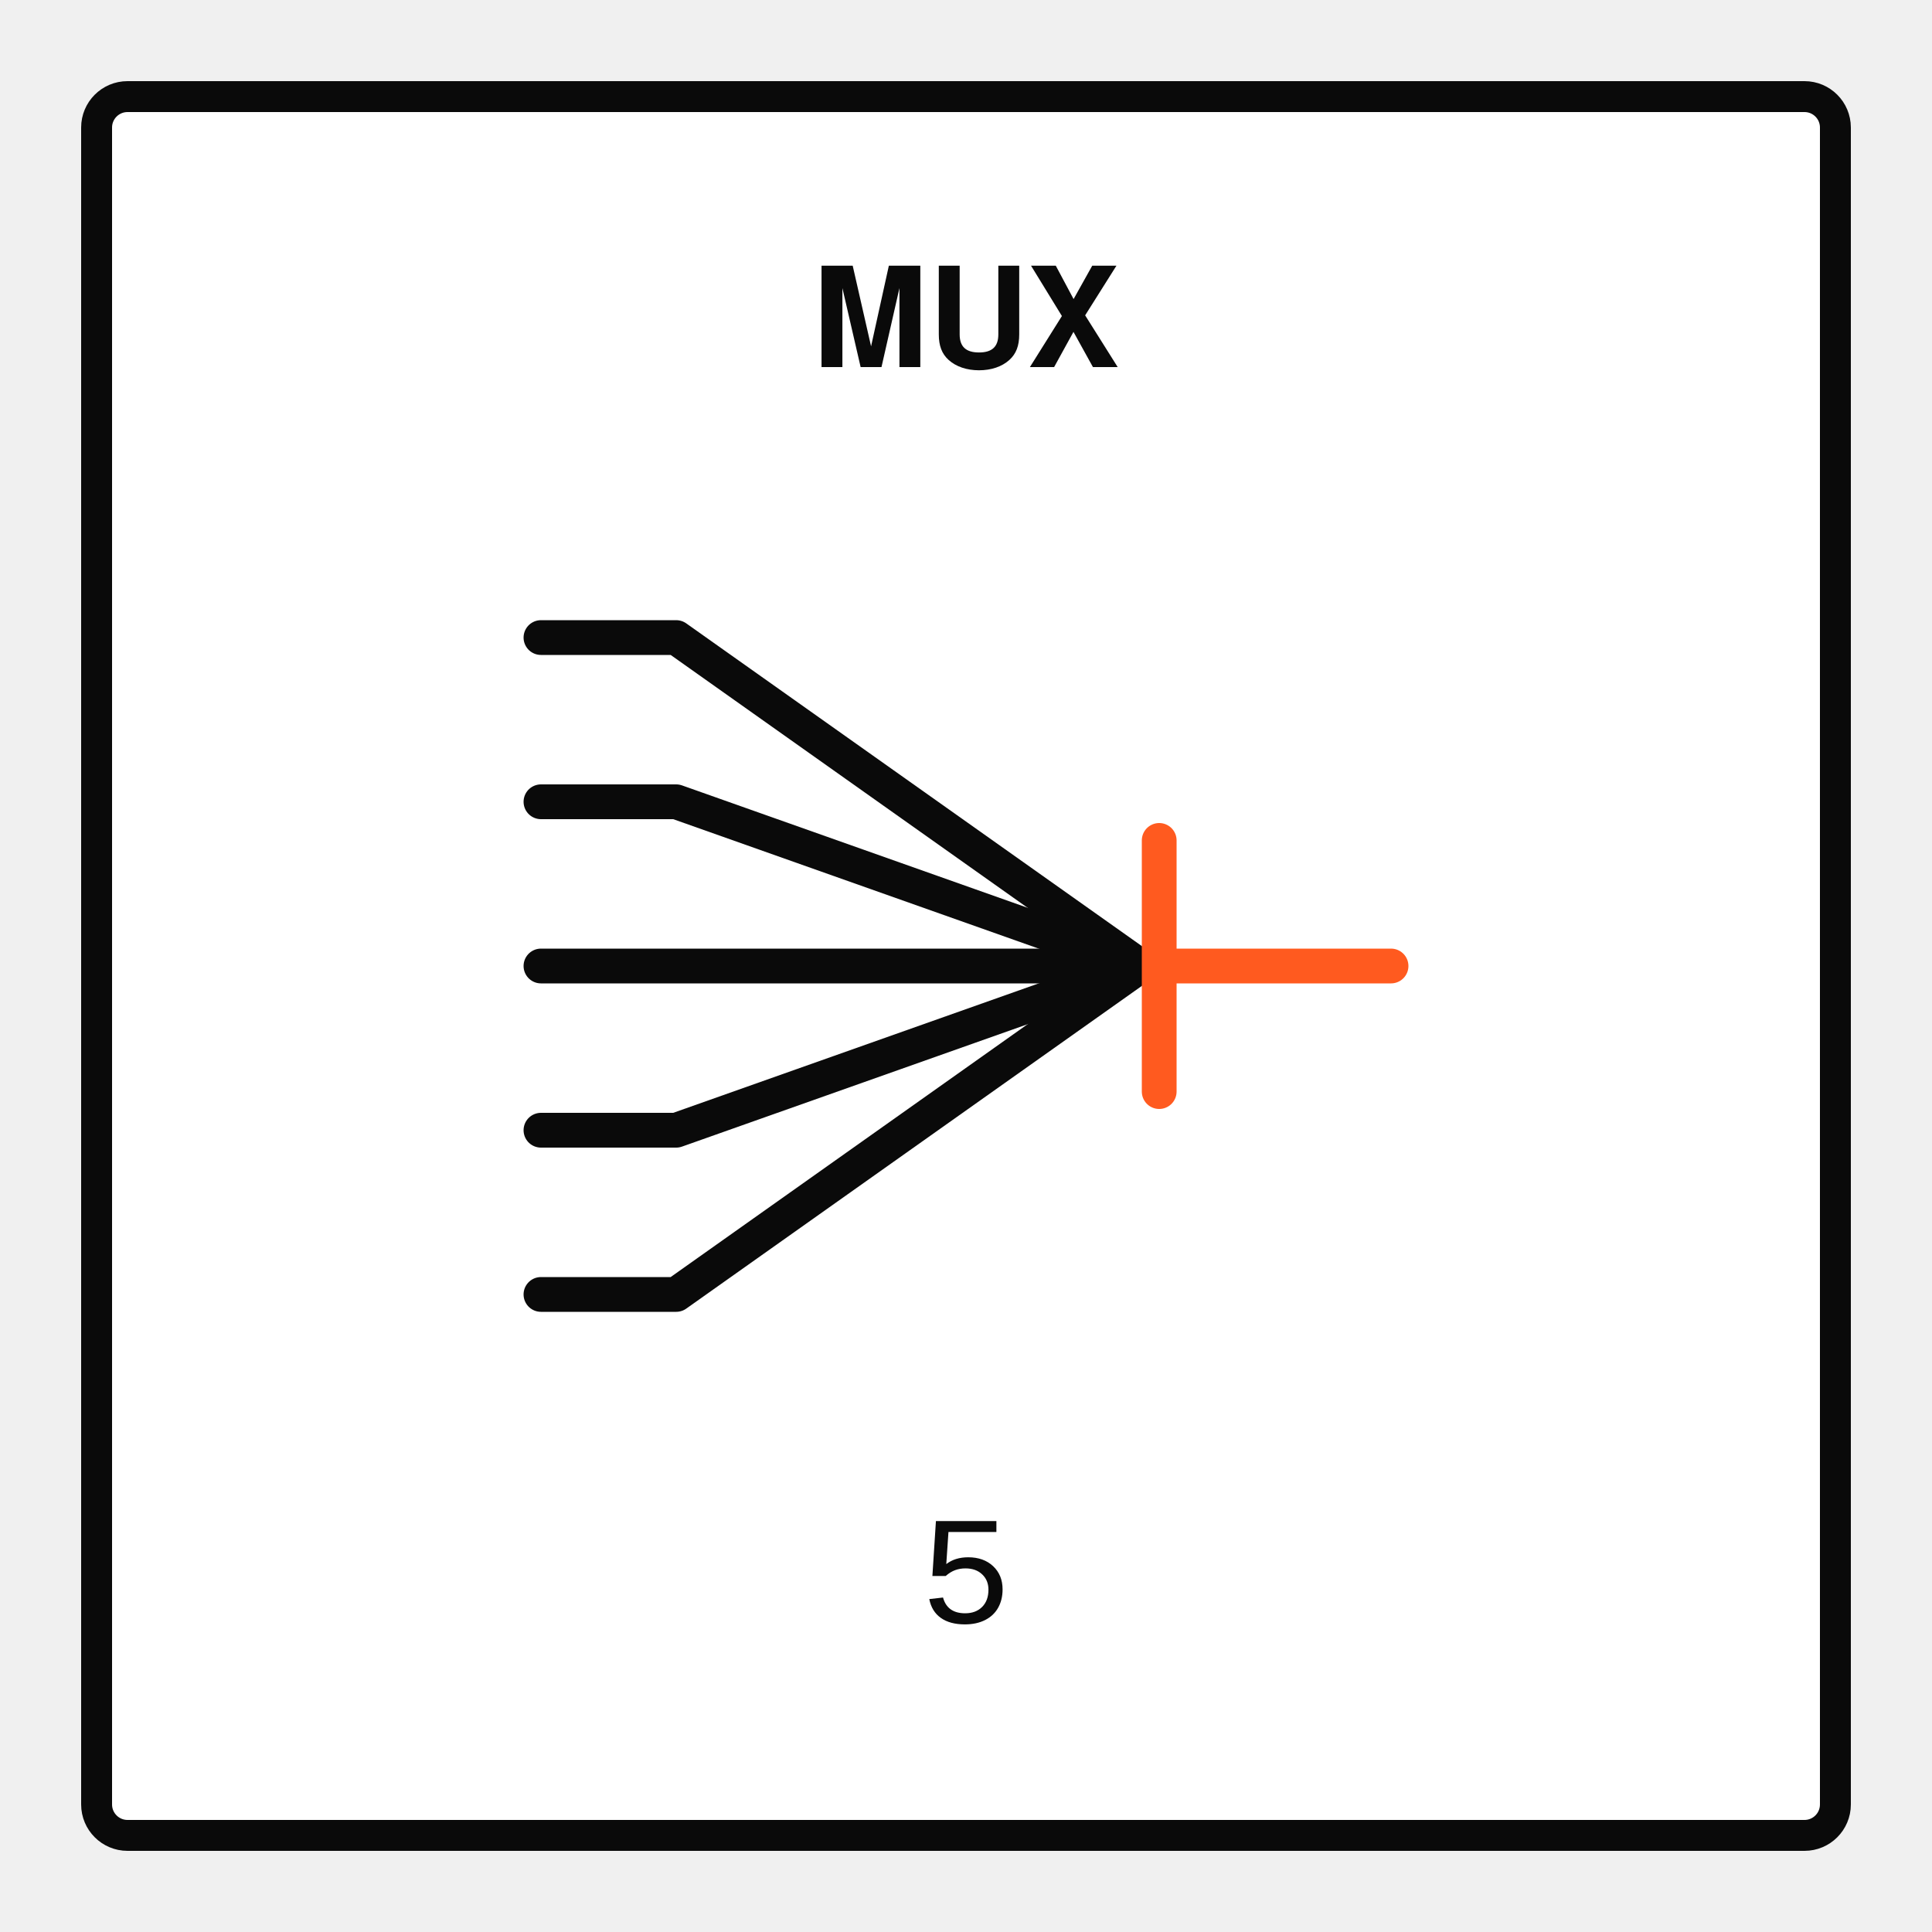
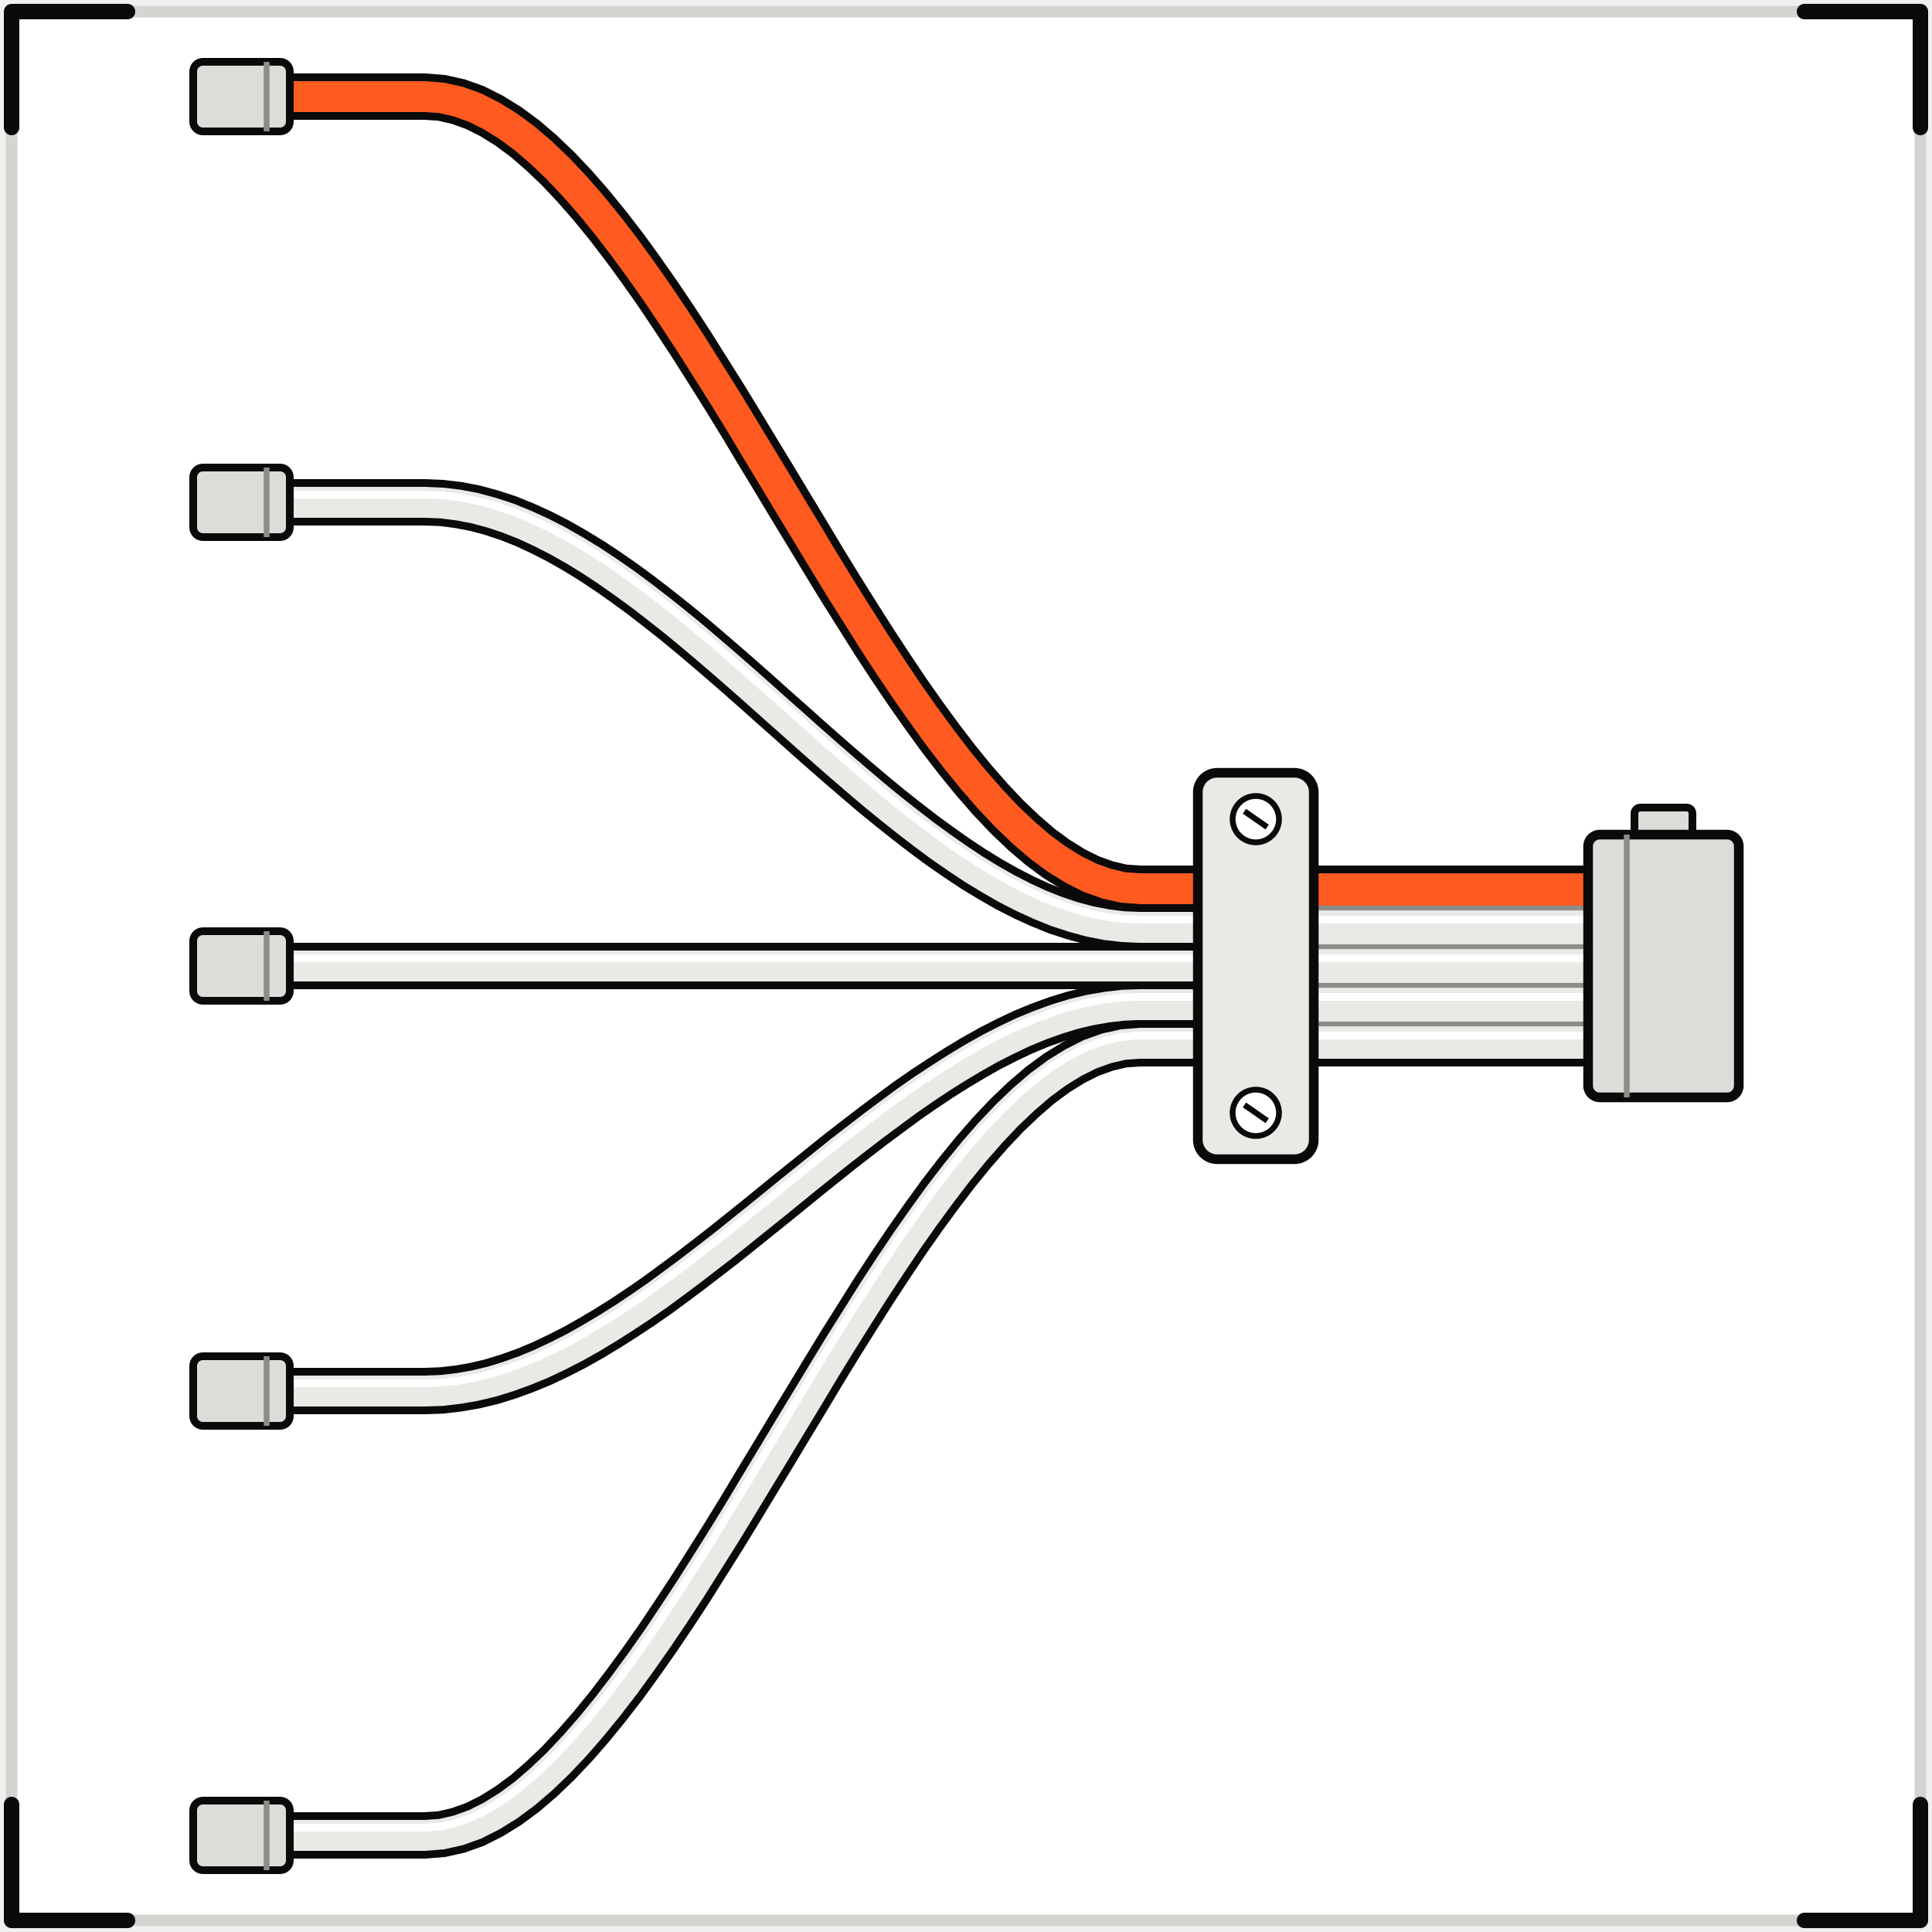
- <svg xmlns="http://www.w3.org/2000/svg" viewBox="0 0 1000 1000" width="1000" height="1000" role="img" aria-labelledby="title desc">
-   <rect x="50" y="50" width="900" height="900" rx="16" fill="#ffffff" stroke="#0a0a0a" stroke-width="16" />
-   <text x="500" y="190" text-anchor="middle" font-family="Helvetica, Arial, sans-serif" font-size="72" font-weight="600" fill="#0a0a0a">MUX</text>
-   <g fill="none" stroke="#0a0a0a" stroke-width="18" stroke-linecap="round" stroke-linejoin="round">
-     <g>
-       <path d="M 280 330 H 350 L 590 500" />
-       <path d="M 280 415 H 350 L 590 500" />
-       <path d="M 280 500 H 350 L 590 500" />
-       <path d="M 280 585 H 350 L 590 500" />
-       <path d="M 280 670 H 350 L 590 500" />
-       <path d="M 600 435 V 565 M 600 500 H 720" stroke="#ff5a1f" />
-     </g>
-   </g>
-   <text x="500" y="840" text-anchor="middle" font-family="'Courier New', monospace" font-size="80" fill="#0a0a0a">5</text>
+ <svg xmlns="http://www.w3.org/2000/svg" viewBox="0 0 1000 1000" width="1000" height="1000" fill="none">
+   <rect x="6" y="6" width="988" height="988" fill="#ffffff" stroke="#d4d4d0" stroke-width="6" />
+   <path d="M6 66V6H66M934 6H994V66M994 934V994H934M66 994H6V934" fill="none" stroke="#0a0a0a" stroke-width="8" stroke-linecap="round" stroke-linejoin="round" />
+   <path d="M100 40 L160 40 L220.1 40 L230.1 40.8 L240 43 L249.8 46.5 L259.3 51.3 L268.7 57.1 L277.9 63.9 L286.9 71.6 L295.9 80.2 L304.8 89.6 L313.7 99.8 L322.5 110.6 L331.3 122 L340 134 L348.7 146.4 L357.4 159.3 L366.1 172.6 L374.7 186.3 L383.4 200.1 L392 214.2 L400.6 228.4 L409.3 242.7 L417.9 257 L426.5 271.2 L435 285.4 L443.6 299.4 L452.2 313.1 L460.7 326.5 L469.3 339.6 L477.8 352.3 L486.3 364.4 L494.8 376 L503.2 387 L511.6 397.3 L520 406.9 L528.3 415.7 L536.5 423.5 L544.6 430.5 L552.6 436.4 L560.5 441.3 L568.1 445.1 L575.6 447.8 L582.9 449.5 L590.2 450 L620 450 L650 450 L650 470 L620 470 L589.8 470 L579.9 469.2 L570 467 L560.2 463.5 L550.7 458.7 L541.3 452.9 L532.1 446.1 L523.1 438.4 L514.1 429.8 L505.2 420.4 L496.3 410.2 L487.5 399.4 L478.7 388 L470 376 L461.3 363.6 L452.6 350.7 L443.9 337.4 L435.3 323.7 L426.6 309.9 L418 295.8 L409.4 281.6 L400.7 267.3 L392.1 253 L383.5 238.8 L375 224.6 L366.4 210.6 L357.8 196.9 L349.3 183.5 L340.7 170.4 L332.2 157.7 L323.7 145.6 L315.2 134 L306.8 123 L298.4 112.7 L290 103.1 L281.7 94.3 L273.5 86.5 L265.4 79.5 L257.4 73.6 L249.5 68.7 L241.9 64.9 L234.4 62.2 L227.1 60.5 L219.9 60 L160 60 L100 60 Z" fill="#e9e9e6" stroke="none" stroke-width="0" stroke-linecap="round" stroke-linejoin="round" />
+   <path d="M100 40 L160 40 L220.1 40 L230.1 40.8 L240 43 L249.8 46.5 L259.3 51.3 L268.7 57.1 L277.9 63.9 L286.9 71.6 L295.9 80.2 L304.8 89.6 L313.7 99.8 L322.5 110.6 L331.3 122 L340 134 L348.7 146.4 L357.4 159.3 L366.1 172.6 L374.7 186.3 L383.4 200.1 L392 214.2 L400.6 228.4 L409.3 242.7 L417.9 257 L426.5 271.2 L435 285.4 L443.6 299.4 L452.2 313.1 L460.7 326.5 L469.3 339.6 L477.8 352.3 L486.3 364.4 L494.8 376 L503.2 387 L511.6 397.3 L520 406.9 L528.3 415.7 L536.5 423.5 L544.6 430.5 L552.6 436.4 L560.5 441.3 L568.1 445.1 L575.6 447.8 L582.9 449.5 L590.2 450 L620 450 L650 450 L650 470 L620 470 L589.8 470 L579.9 469.2 L570 467 L560.2 463.5 L550.7 458.7 L541.3 452.9 L532.1 446.1 L523.1 438.4 L514.1 429.8 L505.2 420.4 L496.3 410.2 L487.5 399.4 L478.7 388 L470 376 L461.3 363.6 L452.6 350.7 L443.9 337.4 L435.3 323.7 L426.6 309.9 L418 295.8 L409.4 281.6 L400.7 267.3 L392.1 253 L383.5 238.8 L375 224.6 L366.4 210.6 L357.8 196.9 L349.3 183.5 L340.7 170.4 L332.2 157.7 L323.7 145.6 L315.2 134 L306.8 123 L298.4 112.7 L290 103.1 L281.7 94.3 L273.5 86.5 L265.4 79.5 L257.4 73.6 L249.5 68.7 L241.9 64.9 L234.4 62.2 L227.1 60.5 L219.9 60 L160 60 L100 60 Z" fill="#ff5a1f" stroke="none" stroke-width="0" stroke-linecap="round" stroke-linejoin="round" />
+   <path d="M100 40 L160 40 L220.1 40 L230.1 40.8 L240 43 L249.8 46.5 L259.3 51.3 L268.7 57.1 L277.9 63.9 L286.9 71.6 L295.9 80.2 L304.8 89.6 L313.7 99.8 L322.5 110.6 L331.3 122 L340 134 L348.7 146.4 L357.4 159.3 L366.1 172.6 L374.7 186.3 L383.4 200.1 L392 214.2 L400.6 228.4 L409.3 242.7 L417.9 257 L426.5 271.2 L435 285.4 L443.6 299.4 L452.2 313.1 L460.7 326.5 L469.3 339.6 L477.8 352.3 L486.3 364.4 L494.8 376 L503.2 387 L511.6 397.3 L520 406.9 L528.3 415.7 L536.5 423.5 L544.6 430.5 L552.6 436.4 L560.5 441.3 L568.1 445.1 L575.6 447.8 L582.9 449.5 L590.2 450 L620 450 L650 450" fill="none" stroke="#0a0a0a" stroke-width="4" stroke-linecap="round" stroke-linejoin="round" />
+   <path d="M100 60 L160 60 L219.9 60 L227.1 60.5 L234.4 62.2 L241.9 64.9 L249.5 68.7 L257.4 73.6 L265.4 79.5 L273.5 86.5 L281.7 94.3 L290 103.1 L298.4 112.7 L306.8 123 L315.2 134 L323.7 145.6 L332.2 157.7 L340.7 170.4 L349.3 183.5 L357.8 196.9 L366.4 210.6 L375 224.6 L383.5 238.8 L392.1 253 L400.7 267.3 L409.4 281.6 L418 295.8 L426.6 309.9 L435.3 323.7 L443.9 337.4 L452.6 350.7 L461.3 363.6 L470 376 L478.7 388 L487.5 399.4 L496.3 410.2 L505.2 420.4 L514.1 429.8 L523.1 438.4 L532.1 446.1 L541.3 452.9 L550.7 458.7 L560.2 463.5 L570 467 L579.9 469.2 L589.8 470 L620 470 L650 470" fill="none" stroke="#0a0a0a" stroke-width="4" stroke-linecap="round" stroke-linejoin="round" />
+   <path d="M100 250 L160 250 L220.1 250 L229.4 250.4 L238.8 251.5 L248.1 253.3 L257.3 255.8 L266.5 258.8 L275.6 262.5 L284.6 266.6 L293.6 271.2 L302.5 276.3 L311.4 281.7 L320.3 287.6 L329.1 293.7 L337.9 300.2 L346.6 306.9 L355.4 313.9 L364.1 321 L372.8 328.4 L381.4 335.8 L390.1 343.4 L398.7 351 L407.3 358.7 L416 366.4 L424.5 374 L433.1 381.6 L441.7 389.1 L450.2 396.4 L458.7 403.6 L467.2 410.6 L475.7 417.3 L484.1 423.8 L492.6 430 L501 435.9 L509.3 441.4 L517.6 446.5 L525.9 451.2 L534.1 455.4 L542.3 459.2 L550.4 462.4 L558.5 465.1 L566.4 467.2 L574.3 468.7 L582.2 469.7 L590.1 470 L620 470 L650 470 L650 490 L620 490 L589.9 490 L580.6 489.6 L571.2 488.5 L561.9 486.7 L552.7 484.2 L543.5 481.2 L534.4 477.5 L525.4 473.4 L516.4 468.8 L507.5 463.7 L498.6 458.3 L489.7 452.4 L480.9 446.3 L472.1 439.8 L463.4 433.1 L454.6 426.1 L445.9 419 L437.2 411.6 L428.6 404.2 L419.9 396.6 L411.3 389 L402.7 381.3 L394 373.6 L385.5 366 L376.9 358.4 L368.3 350.9 L359.8 343.6 L351.3 336.4 L342.8 329.4 L334.3 322.7 L325.9 316.2 L317.4 310 L309 304.1 L300.7 298.6 L292.4 293.5 L284.1 288.8 L275.9 284.6 L267.7 280.8 L259.6 277.6 L251.5 274.9 L243.6 272.8 L235.7 271.3 L227.8 270.3 L219.9 270 L160 270 L100 270 Z" fill="#e9e9e6" stroke="none" stroke-width="0" stroke-linecap="round" stroke-linejoin="round" />
+   <path d="M100 256 L160 256 L220 256 L228.9 256.4 L237.8 257.4 L246.7 259.2 L255.6 261.5 L264.4 264.5 L273.2 268 L282 272 L290.7 276.5 L299.5 281.4 L308.2 286.8 L316.9 292.5 L325.6 298.6 L334.3 305 L342.9 311.6 L351.6 318.5 L360.2 325.6 L368.9 332.9 L377.5 340.4 L386.1 347.9 L394.7 355.5 L403.4 363.2 L412 370.8 L420.6 378.5 L429.2 386.1 L437.7 393.6 L446.3 401 L454.9 408.2 L463.4 415.3 L472 422.1 L480.5 428.6 L489.1 434.9 L497.6 440.9 L506.1 446.5 L514.6 451.7 L523.1 456.5 L531.5 460.8 L539.9 464.7 L548.4 468 L556.7 470.8 L565.1 473 L573.4 474.7 L581.7 475.7 L590 476 L620 476 L650 476" fill="none" stroke="#ffffff" stroke-width="4" stroke-linecap="round" stroke-linejoin="round" />
+   <path d="M100 250 L160 250 L220.1 250 L229.4 250.4 L238.8 251.5 L248.1 253.3 L257.3 255.8 L266.5 258.8 L275.6 262.5 L284.6 266.6 L293.6 271.2 L302.5 276.3 L311.4 281.7 L320.3 287.6 L329.1 293.7 L337.9 300.2 L346.6 306.9 L355.4 313.9 L364.1 321 L372.8 328.4 L381.4 335.8 L390.1 343.4 L398.7 351 L407.3 358.7 L416 366.4 L424.5 374 L433.1 381.6 L441.7 389.1 L450.2 396.4 L458.7 403.6 L467.2 410.6 L475.7 417.3 L484.1 423.8 L492.6 430 L501 435.9 L509.3 441.4 L517.6 446.5 L525.9 451.2 L534.1 455.4 L542.3 459.2 L550.4 462.4 L558.5 465.1 L566.4 467.2 L574.3 468.7 L582.2 469.7 L590.1 470 L620 470 L650 470" fill="none" stroke="#0a0a0a" stroke-width="4" stroke-linecap="round" stroke-linejoin="round" />
+   <path d="M100 270 L160 270 L219.9 270 L227.8 270.3 L235.7 271.3 L243.6 272.8 L251.5 274.9 L259.6 277.6 L267.7 280.8 L275.9 284.6 L284.1 288.8 L292.4 293.5 L300.7 298.6 L309 304.1 L317.4 310 L325.9 316.2 L334.3 322.7 L342.8 329.4 L351.3 336.4 L359.8 343.6 L368.3 350.9 L376.9 358.4 L385.5 366 L394 373.6 L402.7 381.3 L411.3 389 L419.9 396.6 L428.6 404.2 L437.2 411.6 L445.9 419 L454.6 426.1 L463.4 433.1 L472.1 439.8 L480.9 446.3 L489.7 452.4 L498.6 458.3 L507.5 463.7 L516.4 468.8 L525.4 473.4 L534.4 477.5 L543.5 481.2 L552.7 484.2 L561.9 486.7 L571.2 488.5 L580.6 489.6 L589.9 490 L620 490 L650 490" fill="none" stroke="#0a0a0a" stroke-width="4" stroke-linecap="round" stroke-linejoin="round" />
+   <path d="M100 490 L160 490 L220 490 L228.6 490 L237.2 490 L245.8 490 L254.4 490 L263 490 L271.6 490 L280.2 490 L288.8 490 L297.4 490 L306 490 L314.7 490 L323.3 490 L331.9 490 L340.5 490 L349.1 490 L357.7 490 L366.3 490 L374.9 490 L383.5 490 L392.1 490 L400.7 490 L409.3 490 L417.9 490 L426.5 490 L435.1 490 L443.7 490 L452.3 490 L460.9 490 L469.5 490 L478.1 490 L486.7 490 L495.3 490 L504 490 L512.6 490 L521.2 490 L529.8 490 L538.4 490 L547 490 L555.6 490 L564.2 490 L572.8 490 L581.4 490 L590 490 L620 490 L650 490 L650 510 L620 510 L590 510 L581.4 510 L572.8 510 L564.2 510 L555.6 510 L547 510 L538.4 510 L529.8 510 L521.2 510 L512.6 510 L504 510 L495.3 510 L486.7 510 L478.1 510 L469.5 510 L460.9 510 L452.3 510 L443.7 510 L435.1 510 L426.5 510 L417.9 510 L409.3 510 L400.7 510 L392.1 510 L383.5 510 L374.9 510 L366.3 510 L357.7 510 L349.1 510 L340.5 510 L331.9 510 L323.3 510 L314.7 510 L306 510 L297.4 510 L288.8 510 L280.2 510 L271.6 510 L263 510 L254.4 510 L245.8 510 L237.2 510 L228.6 510 L220 510 L160 510 L100 510 Z" fill="#e9e9e6" stroke="none" stroke-width="0" stroke-linecap="round" stroke-linejoin="round" />
+   <path d="M100 496 L160 496 L220 496 L228.6 496 L237.2 496 L245.8 496 L254.4 496 L263 496 L271.6 496 L280.2 496 L288.8 496 L297.4 496 L306 496 L314.7 496 L323.3 496 L331.9 496 L340.5 496 L349.1 496 L357.7 496 L366.3 496 L374.9 496 L383.5 496 L392.1 496 L400.7 496 L409.3 496 L417.9 496 L426.5 496 L435.1 496 L443.7 496 L452.3 496 L460.9 496 L469.5 496 L478.1 496 L486.7 496 L495.3 496 L504 496 L512.6 496 L521.2 496 L529.8 496 L538.4 496 L547 496 L555.6 496 L564.2 496 L572.8 496 L581.4 496 L590 496 L620 496 L650 496" fill="none" stroke="#ffffff" stroke-width="4" stroke-linecap="round" stroke-linejoin="round" />
+   <path d="M100 490 L160 490 L220 490 L228.6 490 L237.2 490 L245.8 490 L254.4 490 L263 490 L271.6 490 L280.2 490 L288.8 490 L297.4 490 L306 490 L314.7 490 L323.3 490 L331.9 490 L340.5 490 L349.1 490 L357.7 490 L366.3 490 L374.9 490 L383.5 490 L392.1 490 L400.7 490 L409.3 490 L417.9 490 L426.5 490 L435.1 490 L443.7 490 L452.3 490 L460.9 490 L469.5 490 L478.1 490 L486.7 490 L495.3 490 L504 490 L512.6 490 L521.2 490 L529.8 490 L538.4 490 L547 490 L555.6 490 L564.2 490 L572.8 490 L581.4 490 L590 490 L620 490 L650 490" fill="none" stroke="#0a0a0a" stroke-width="4" stroke-linecap="round" stroke-linejoin="round" />
+   <path d="M100 510 L160 510 L220 510 L228.6 510 L237.2 510 L245.8 510 L254.4 510 L263 510 L271.6 510 L280.2 510 L288.8 510 L297.4 510 L306 510 L314.7 510 L323.3 510 L331.9 510 L340.5 510 L349.1 510 L357.7 510 L366.3 510 L374.9 510 L383.5 510 L392.1 510 L400.7 510 L409.3 510 L417.9 510 L426.5 510 L435.1 510 L443.7 510 L452.3 510 L460.9 510 L469.5 510 L478.1 510 L486.7 510 L495.3 510 L504 510 L512.6 510 L521.2 510 L529.8 510 L538.4 510 L547 510 L555.6 510 L564.2 510 L572.8 510 L581.4 510 L590 510 L620 510 L650 510" fill="none" stroke="#0a0a0a" stroke-width="4" stroke-linecap="round" stroke-linejoin="round" />
+   <path d="M100 710 L160 710 L220 710 L227.9 709.7 L235.8 708.8 L243.8 707.4 L251.8 705.5 L259.9 703 L268 700.1 L276.2 696.7 L284.4 692.8 L292.7 688.6 L301 683.9 L309.4 678.9 L317.8 673.6 L326.2 668 L334.7 662.1 L343.1 655.9 L351.6 649.6 L360.2 643 L368.7 636.4 L377.2 629.6 L385.8 622.7 L394.4 615.7 L403 608.7 L411.6 601.8 L420.3 594.8 L428.9 587.9 L437.6 581.2 L446.3 574.5 L455 568 L463.7 561.6 L472.5 555.5 L481.3 549.7 L490.1 544.1 L498.9 538.8 L507.8 533.8 L516.8 529.2 L525.7 525 L534.7 521.3 L543.8 518 L552.9 515.2 L562.1 513 L571.4 511.4 L580.7 510.3 L589.9 510 L620 510 L650 510 L650 530 L620 530 L590.1 530 L582.1 530.3 L574.2 531.2 L566.2 532.6 L558.2 534.5 L550.1 537 L542 539.9 L533.8 543.3 L525.6 547.2 L517.3 551.4 L509 556.1 L500.6 561.1 L492.2 566.4 L483.8 572 L475.3 577.9 L466.9 584.1 L458.4 590.4 L449.8 597 L441.3 603.6 L432.8 610.4 L424.2 617.3 L415.6 624.3 L407 631.3 L398.4 638.2 L389.7 645.2 L381.1 652.1 L372.4 658.8 L363.7 665.5 L355 672 L346.3 678.4 L337.5 684.5 L328.7 690.3 L319.9 695.9 L311.1 701.2 L302.2 706.2 L293.2 710.8 L284.3 715 L275.3 718.7 L266.2 722 L257.1 724.8 L247.9 727 L238.6 728.6 L229.3 729.7 L220 730 L160 730 L100 730 Z" fill="#e9e9e6" stroke="none" stroke-width="0" stroke-linecap="round" stroke-linejoin="round" />
+   <path d="M100 716 L160 716 L220 716 L228.3 715.7 L236.6 714.8 L245 713.3 L253.4 711.3 L261.8 708.7 L270.2 705.7 L278.6 702.2 L287.1 698.2 L295.6 693.9 L304 689.1 L312.6 684 L321.1 678.6 L329.6 672.9 L338.1 666.9 L346.7 660.7 L355.3 654.3 L363.8 647.8 L372.4 641.1 L381 634.2 L389.6 627.3 L398.2 620.4 L406.8 613.4 L415.4 606.4 L424 599.5 L432.6 592.7 L441.3 585.9 L449.9 579.3 L458.6 572.8 L467.2 566.5 L475.9 560.5 L484.6 554.7 L493.2 549.2 L502 544 L510.7 539.1 L519.4 534.6 L528.2 530.5 L536.9 526.9 L545.7 523.7 L554.5 521 L563.4 518.9 L572.2 517.3 L581.1 516.3 L590 516 L620 516 L650 516" fill="none" stroke="#ffffff" stroke-width="4" stroke-linecap="round" stroke-linejoin="round" />
+   <path d="M100 710 L160 710 L220 710 L227.9 709.7 L235.8 708.8 L243.8 707.4 L251.8 705.5 L259.9 703 L268 700.1 L276.2 696.7 L284.4 692.8 L292.7 688.6 L301 683.9 L309.4 678.9 L317.8 673.6 L326.2 668 L334.7 662.1 L343.1 655.9 L351.6 649.6 L360.2 643 L368.7 636.4 L377.2 629.6 L385.8 622.7 L394.4 615.7 L403 608.7 L411.6 601.8 L420.3 594.8 L428.9 587.9 L437.6 581.2 L446.3 574.5 L455 568 L463.7 561.6 L472.5 555.5 L481.3 549.7 L490.1 544.1 L498.9 538.8 L507.8 533.8 L516.8 529.2 L525.7 525 L534.7 521.3 L543.8 518 L552.9 515.2 L562.1 513 L571.4 511.4 L580.7 510.3 L589.9 510 L620 510 L650 510" fill="none" stroke="#0a0a0a" stroke-width="4" stroke-linecap="round" stroke-linejoin="round" />
+   <path d="M100 730 L160 730 L220 730 L229.3 729.7 L238.6 728.6 L247.9 727 L257.1 724.8 L266.2 722 L275.3 718.7 L284.3 715 L293.2 710.8 L302.2 706.2 L311.1 701.2 L319.9 695.9 L328.7 690.3 L337.5 684.5 L346.3 678.4 L355 672 L363.7 665.5 L372.4 658.8 L381.1 652.1 L389.7 645.2 L398.4 638.2 L407 631.3 L415.6 624.3 L424.2 617.3 L432.8 610.4 L441.3 603.6 L449.8 597 L458.4 590.4 L466.9 584.1 L475.3 577.9 L483.8 572 L492.2 566.4 L500.6 561.1 L509 556.1 L517.3 551.4 L525.6 547.2 L533.8 543.3 L542 539.9 L550.1 537 L558.2 534.5 L566.2 532.6 L574.2 531.2 L582.1 530.3 L590.1 530 L620 530 L650 530" fill="none" stroke="#0a0a0a" stroke-width="4" stroke-linecap="round" stroke-linejoin="round" />
+   <path d="M100 940 L160 940 L219.9 940 L227.1 939.5 L234.4 937.8 L241.9 935.1 L249.5 931.3 L257.4 926.4 L265.4 920.5 L273.5 913.5 L281.7 905.7 L290 896.9 L298.4 887.3 L306.8 877 L315.2 866 L323.7 854.4 L332.2 842.3 L340.7 829.6 L349.3 816.5 L357.8 803.1 L366.4 789.4 L375 775.4 L383.5 761.2 L392.1 747 L400.7 732.7 L409.4 718.4 L418 704.2 L426.6 690.1 L435.3 676.3 L443.9 662.6 L452.6 649.3 L461.3 636.4 L470 624 L478.7 612 L487.5 600.6 L496.3 589.8 L505.2 579.6 L514.1 570.2 L523.1 561.6 L532.1 553.9 L541.3 547.1 L550.7 541.3 L560.2 536.5 L570 533 L579.9 530.8 L589.8 530 L620 530 L650 530 L650 550 L620 550 L590.2 550 L582.9 550.5 L575.6 552.2 L568.1 554.9 L560.5 558.7 L552.6 563.6 L544.6 569.5 L536.5 576.5 L528.3 584.3 L520 593.1 L511.6 602.7 L503.2 613 L494.8 624 L486.3 635.6 L477.8 647.7 L469.3 660.4 L460.7 673.5 L452.2 686.9 L443.6 700.6 L435 714.6 L426.5 728.8 L417.9 743 L409.3 757.3 L400.6 771.6 L392 785.8 L383.4 799.9 L374.7 813.7 L366.1 827.4 L357.4 840.7 L348.7 853.6 L340 866 L331.3 878 L322.5 889.4 L313.7 900.2 L304.8 910.4 L295.9 919.8 L286.9 928.4 L277.9 936.1 L268.7 942.9 L259.3 948.7 L249.8 953.5 L240 957 L230.1 959.2 L220.1 960 L160 960 L100 960 Z" fill="#e9e9e6" stroke="none" stroke-width="0" stroke-linecap="round" stroke-linejoin="round" />
+   <path d="M100 946 L160 946 L220 946 L228 945.4 L236.1 943.6 L244.2 940.6 L252.5 936.5 L260.8 931.4 L269.1 925.2 L277.5 918 L286 909.9 L294.5 900.9 L303 891.2 L311.5 880.8 L320.1 869.6 L328.6 857.9 L337.2 845.7 L345.7 832.9 L354.3 819.8 L362.9 806.3 L371.5 792.5 L380.1 778.5 L388.7 764.3 L397.3 750.1 L405.9 735.8 L414.5 721.5 L423.1 707.3 L431.7 693.3 L440.3 679.4 L449 665.9 L457.6 652.7 L466.2 639.8 L474.9 627.4 L483.5 615.6 L492.2 604.3 L500.9 593.6 L509.6 583.7 L518.3 574.5 L527.1 566.1 L535.9 558.6 L544.7 552 L553.6 546.5 L562.6 542 L571.7 538.7 L580.8 536.7 L589.9 536 L620 536 L650 536" fill="none" stroke="#ffffff" stroke-width="4" stroke-linecap="round" stroke-linejoin="round" />
+   <path d="M100 940 L160 940 L219.9 940 L227.1 939.5 L234.4 937.8 L241.9 935.1 L249.5 931.3 L257.4 926.4 L265.4 920.5 L273.5 913.5 L281.7 905.7 L290 896.9 L298.4 887.3 L306.8 877 L315.2 866 L323.7 854.4 L332.2 842.3 L340.7 829.6 L349.3 816.5 L357.8 803.1 L366.4 789.4 L375 775.4 L383.5 761.2 L392.1 747 L400.7 732.7 L409.4 718.4 L418 704.2 L426.6 690.1 L435.3 676.3 L443.9 662.6 L452.6 649.3 L461.3 636.4 L470 624 L478.7 612 L487.5 600.6 L496.3 589.8 L505.2 579.6 L514.1 570.2 L523.1 561.6 L532.1 553.9 L541.3 547.1 L550.7 541.3 L560.2 536.5 L570 533 L579.9 530.8 L589.8 530 L620 530 L650 530" fill="none" stroke="#0a0a0a" stroke-width="4" stroke-linecap="round" stroke-linejoin="round" />
+   <path d="M100 960 L160 960 L220.1 960 L230.1 959.2 L240 957 L249.8 953.5 L259.3 948.7 L268.7 942.9 L277.9 936.1 L286.9 928.4 L295.9 919.8 L304.8 910.4 L313.7 900.2 L322.5 889.4 L331.3 878 L340 866 L348.7 853.6 L357.4 840.7 L366.1 827.4 L374.7 813.7 L383.4 799.9 L392 785.8 L400.6 771.6 L409.3 757.3 L417.9 743 L426.5 728.8 L435 714.6 L443.6 700.6 L452.2 686.9 L460.7 673.5 L469.3 660.4 L477.8 647.7 L486.3 635.6 L494.8 624 L503.2 613 L511.6 602.7 L520 593.1 L528.3 584.3 L536.5 576.5 L544.6 569.5 L552.6 563.6 L560.5 558.7 L568.1 554.9 L575.6 552.2 L582.9 550.5 L590.2 550 L620 550 L650 550" fill="none" stroke="#0a0a0a" stroke-width="4" stroke-linecap="round" stroke-linejoin="round" />
+   <path d="M648 450 L828 450 L828 550 L648 550 Z" fill="#e9e9e6" stroke="none" stroke-width="0" stroke-linecap="round" stroke-linejoin="round" />
+   <path d="M648 450 L828 450 L828 470 L648 470 Z" fill="#ff5a1f" stroke="none" stroke-width="0" stroke-linecap="round" stroke-linejoin="round" />
+   <path d="M648 476 L828 476" fill="none" stroke="#ffffff" stroke-width="4" stroke-linecap="round" stroke-linejoin="round" />
+   <path d="M648 496 L828 496" fill="none" stroke="#ffffff" stroke-width="4" stroke-linecap="round" stroke-linejoin="round" />
+   <path d="M648 516 L828 516" fill="none" stroke="#ffffff" stroke-width="4" stroke-linecap="round" stroke-linejoin="round" />
+   <path d="M648 536 L828 536" fill="none" stroke="#ffffff" stroke-width="4" stroke-linecap="round" stroke-linejoin="round" />
+   <path d="M648 470 L828 470" fill="none" stroke="#8c8c88" stroke-width="2.5" stroke-linecap="round" stroke-linejoin="round" />
+   <path d="M648 490 L828 490" fill="none" stroke="#8c8c88" stroke-width="2.5" stroke-linecap="round" stroke-linejoin="round" />
+   <path d="M648 510 L828 510" fill="none" stroke="#8c8c88" stroke-width="2.5" stroke-linecap="round" stroke-linejoin="round" />
+   <path d="M648 530 L828 530" fill="none" stroke="#8c8c88" stroke-width="2.5" stroke-linecap="round" stroke-linejoin="round" />
+   <path d="M648 450 L828 450" fill="none" stroke="#0a0a0a" stroke-width="4" stroke-linecap="round" stroke-linejoin="round" />
+   <path d="M648 550 L828 550" fill="none" stroke="#0a0a0a" stroke-width="4" stroke-linecap="round" stroke-linejoin="round" />
+   <rect x="100" y="32" width="50" height="36" rx="5" fill="#dcdcd8" stroke="#0a0a0a" stroke-width="4" />
+   <line x1="138" y1="32" x2="138" y2="68" stroke="#8c8c88" stroke-width="3" stroke-linecap="butt" />
+   <rect x="100" y="242" width="50" height="36" rx="5" fill="#dcdcd8" stroke="#0a0a0a" stroke-width="4" />
+   <line x1="138" y1="242" x2="138" y2="278" stroke="#8c8c88" stroke-width="3" stroke-linecap="butt" />
+   <rect x="100" y="482" width="50" height="36" rx="5" fill="#dcdcd8" stroke="#0a0a0a" stroke-width="4" />
+   <line x1="138" y1="482" x2="138" y2="518" stroke="#8c8c88" stroke-width="3" stroke-linecap="butt" />
+   <rect x="100" y="702" width="50" height="36" rx="5" fill="#dcdcd8" stroke="#0a0a0a" stroke-width="4" />
+   <line x1="138" y1="702" x2="138" y2="738" stroke="#8c8c88" stroke-width="3" stroke-linecap="butt" />
+   <rect x="100" y="932" width="50" height="36" rx="5" fill="#dcdcd8" stroke="#0a0a0a" stroke-width="4" />
+   <line x1="138" y1="932" x2="138" y2="968" stroke="#8c8c88" stroke-width="3" stroke-linecap="butt" />
+   <rect x="620" y="400" width="60" height="200" rx="10" fill="#e9e9e6" stroke="#0a0a0a" stroke-width="5" />
+   <circle cx="650" cy="424" r="12" fill="#ffffff" stroke="#0a0a0a" stroke-width="3" />
+   <line x1="644.1" y1="419.9" x2="655.9" y2="428.1" stroke="#0a0a0a" stroke-width="3" stroke-linecap="butt" />
+   <circle cx="650" cy="576" r="12" fill="#ffffff" stroke="#0a0a0a" stroke-width="3" />
+   <line x1="644.1" y1="571.9" x2="655.9" y2="580.1" stroke="#0a0a0a" stroke-width="3" stroke-linecap="butt" />
+   <rect x="846" y="418" width="30" height="18" rx="3" fill="#dcdcd8" stroke="#0a0a0a" stroke-width="4" />
+   <rect x="822" y="432" width="78" height="136" rx="6" fill="#dcdcd8" stroke="#0a0a0a" stroke-width="5" />
+   <line x1="842" y1="432" x2="842" y2="568" stroke="#8c8c88" stroke-width="3" stroke-linecap="butt" />
</svg>
